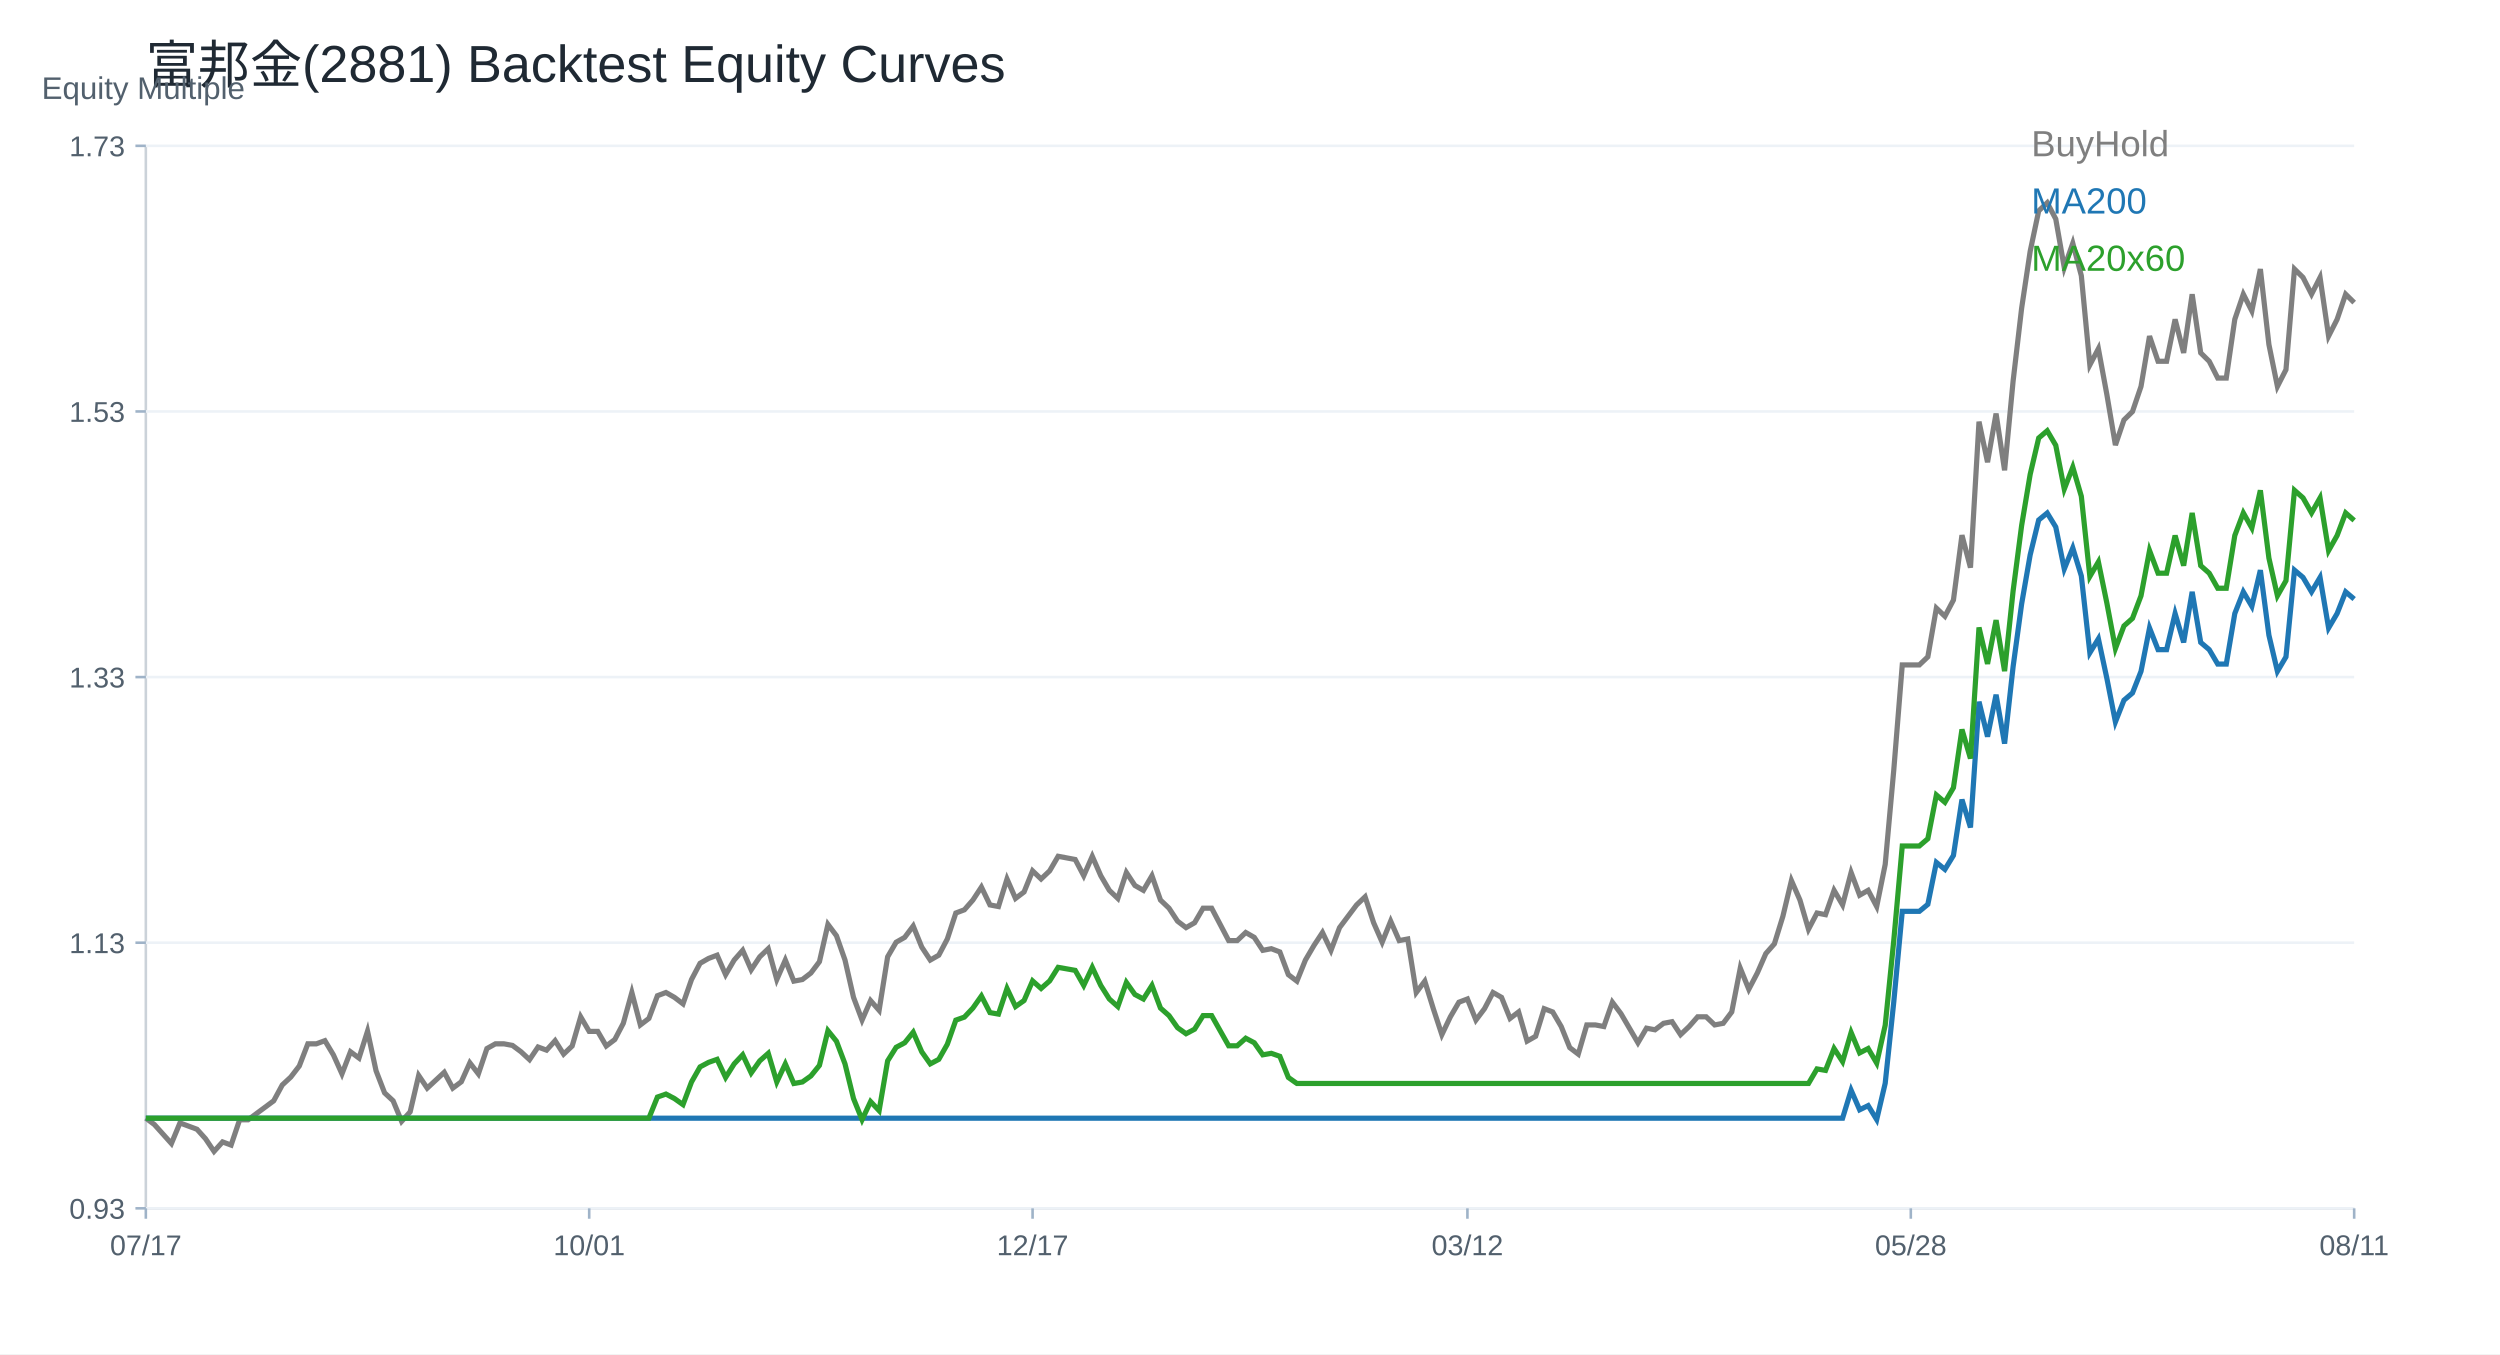
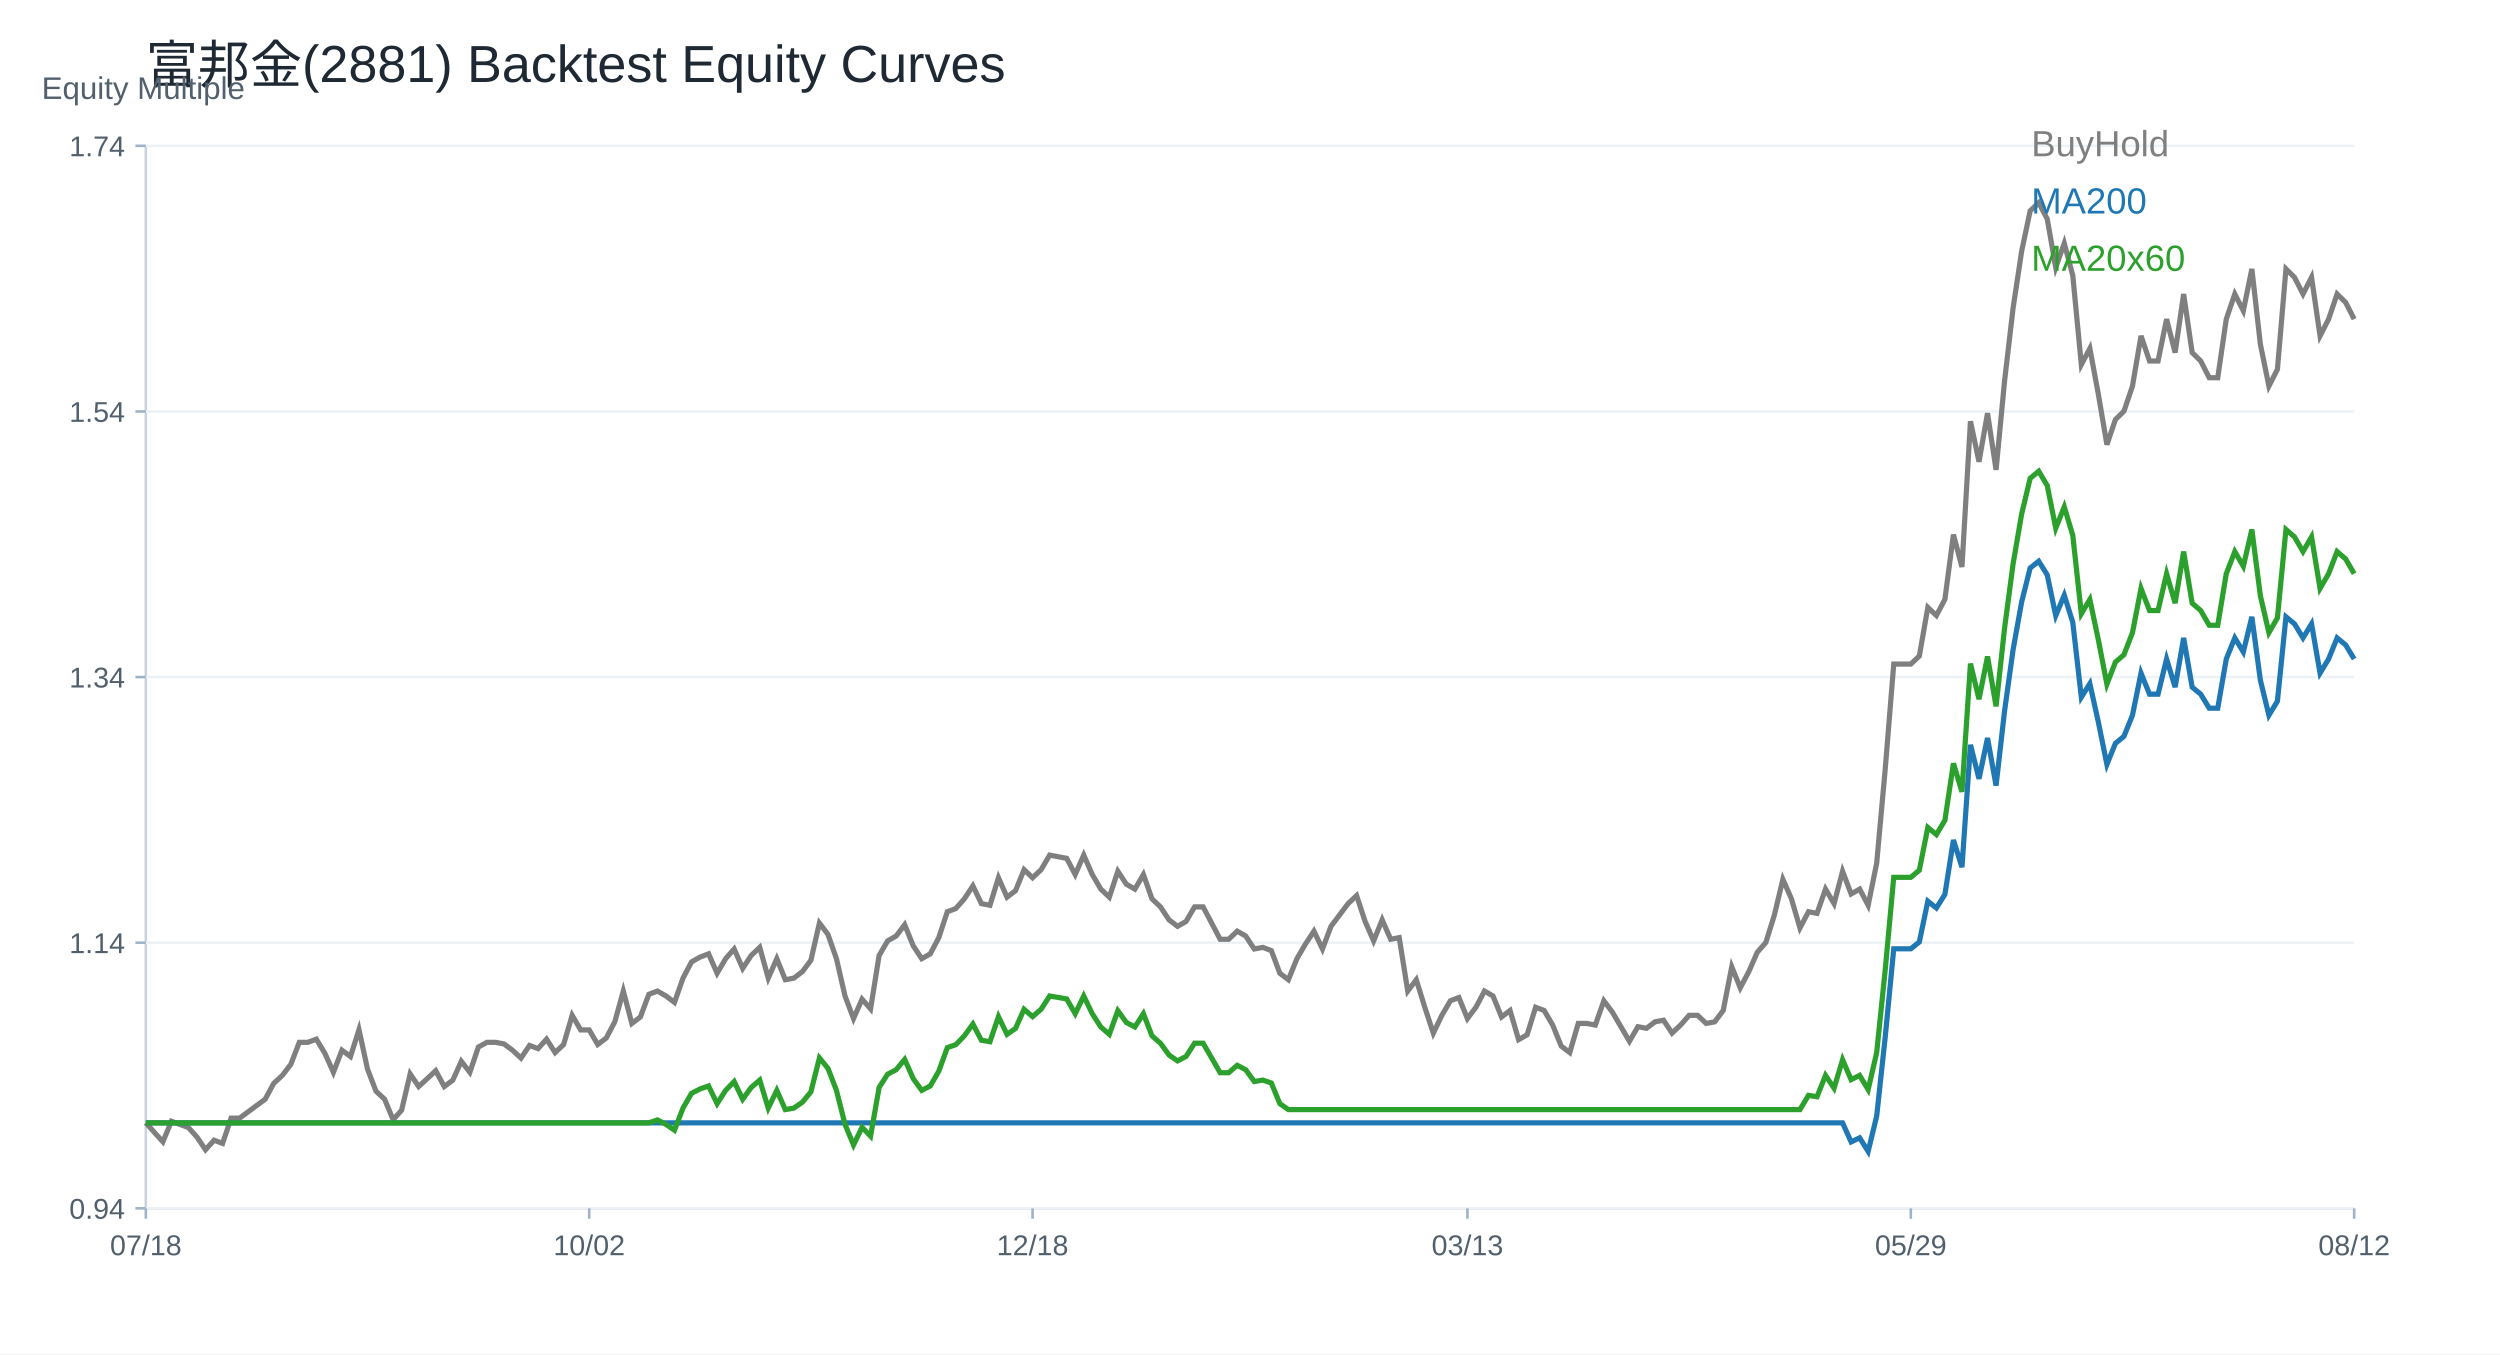
<svg xmlns="http://www.w3.org/2000/svg" width="960" height="520" viewBox="0 0 960 520">
  <rect width="100%" height="100%" fill="white" />
  <text x="56.00" y="32.00" font-size="20" font-family="Arial" fill="#1f2933" text-anchor="start">富邦金(2881) Backtest Equity Curves</text>
  <line x1="56" y1="464" x2="904" y2="464" stroke="#cbd2d9" />
  <line x1="56" y1="56" x2="56" y2="464" stroke="#cbd2d9" />
  <text x="16.00" y="38.00" font-size="12" font-family="Arial" fill="#52606d" text-anchor="start">Equity Multiple</text>
  <line x1="56" y1="464.00" x2="904" y2="464.00" stroke="#edf2f7" />
  <line x1="52" y1="464.00" x2="56" y2="464.00" stroke="#9fb3c8" />
-   <text x="48.00" y="468.00" font-size="11" font-family="Arial" fill="#52606d" text-anchor="end">0.93</text>
+   <text x="48.00" y="468.00" font-size="11" font-family="Arial" fill="#52606d" text-anchor="end">0.94</text>
  <line x1="56" y1="362.00" x2="904" y2="362.00" stroke="#edf2f7" />
  <line x1="52" y1="362.00" x2="56" y2="362.00" stroke="#9fb3c8" />
-   <text x="48.00" y="366.00" font-size="11" font-family="Arial" fill="#52606d" text-anchor="end">1.13</text>
+   <text x="48.00" y="366.00" font-size="11" font-family="Arial" fill="#52606d" text-anchor="end">1.14</text>
  <line x1="56" y1="260.00" x2="904" y2="260.00" stroke="#edf2f7" />
  <line x1="52" y1="260.00" x2="56" y2="260.00" stroke="#9fb3c8" />
-   <text x="48.00" y="264.00" font-size="11" font-family="Arial" fill="#52606d" text-anchor="end">1.33</text>
+   <text x="48.00" y="264.00" font-size="11" font-family="Arial" fill="#52606d" text-anchor="end">1.34</text>
  <line x1="56" y1="158.00" x2="904" y2="158.00" stroke="#edf2f7" />
  <line x1="52" y1="158.00" x2="56" y2="158.00" stroke="#9fb3c8" />
-   <text x="48.00" y="162.00" font-size="11" font-family="Arial" fill="#52606d" text-anchor="end">1.53</text>
+   <text x="48.00" y="162.00" font-size="11" font-family="Arial" fill="#52606d" text-anchor="end">1.54</text>
  <line x1="56" y1="56.00" x2="904" y2="56.00" stroke="#edf2f7" />
  <line x1="52" y1="56.00" x2="56" y2="56.00" stroke="#9fb3c8" />
-   <text x="48.00" y="60.00" font-size="11" font-family="Arial" fill="#52606d" text-anchor="end">1.73</text>
+   <text x="48.00" y="60.00" font-size="11" font-family="Arial" fill="#52606d" text-anchor="end">1.74</text>
  <line x1="56.00" y1="464" x2="56.00" y2="468" stroke="#9fb3c8" />
-   <text x="56.00" y="482.00" font-size="11" font-family="Arial" fill="#52606d" text-anchor="middle">07/17</text>
+   <text x="56.00" y="482.00" font-size="11" font-family="Arial" fill="#52606d" text-anchor="middle">07/18</text>
  <line x1="226.25" y1="464" x2="226.25" y2="468" stroke="#9fb3c8" />
-   <text x="226.25" y="482.00" font-size="11" font-family="Arial" fill="#52606d" text-anchor="middle">10/01</text>
+   <text x="226.25" y="482.00" font-size="11" font-family="Arial" fill="#52606d" text-anchor="middle">10/02</text>
  <line x1="396.51" y1="464" x2="396.51" y2="468" stroke="#9fb3c8" />
-   <text x="396.51" y="482.00" font-size="11" font-family="Arial" fill="#52606d" text-anchor="middle">12/17</text>
+   <text x="396.51" y="482.00" font-size="11" font-family="Arial" fill="#52606d" text-anchor="middle">12/18</text>
  <line x1="563.49" y1="464" x2="563.49" y2="468" stroke="#9fb3c8" />
-   <text x="563.49" y="482.00" font-size="11" font-family="Arial" fill="#52606d" text-anchor="middle">03/12</text>
+   <text x="563.49" y="482.00" font-size="11" font-family="Arial" fill="#52606d" text-anchor="middle">03/13</text>
  <line x1="733.75" y1="464" x2="733.75" y2="468" stroke="#9fb3c8" />
-   <text x="733.75" y="482.00" font-size="11" font-family="Arial" fill="#52606d" text-anchor="middle">05/28</text>
+   <text x="733.75" y="482.00" font-size="11" font-family="Arial" fill="#52606d" text-anchor="middle">05/29</text>
  <line x1="904.00" y1="464" x2="904.00" y2="468" stroke="#9fb3c8" />
-   <text x="904.00" y="482.00" font-size="11" font-family="Arial" fill="#52606d" text-anchor="middle">08/11</text>
-   <polyline fill="none" stroke="#7f7f7f" stroke-width="2" points="56.00,429.38 59.27,431.81 62.55,435.46 65.82,439.11 69.10,431.21 72.37,432.42 75.64,433.64 78.92,437.28 82.19,442.14 85.47,438.50 88.74,439.71 92.02,429.99 95.29,429.99 98.56,427.56 101.84,425.13 105.11,422.70 108.39,416.63 111.66,413.59 114.93,409.34 118.21,400.83 121.48,400.83 124.76,399.62 128.03,405.08 131.31,412.37 134.58,403.87 137.85,406.30 141.13,395.97 144.40,411.16 147.68,419.66 150.95,422.70 154.22,430.60 157.50,426.95 160.77,412.98 164.05,417.84 167.32,414.80 170.59,411.77 173.87,417.84 177.14,415.41 180.42,408.12 183.69,412.37 186.97,402.65 190.24,400.83 193.51,400.83 196.79,401.44 200.06,403.87 203.34,406.91 206.61,402.05 209.88,403.26 213.16,399.62 216.43,404.78 219.71,401.67 222.98,390.46 226.25,396.06 229.53,396.06 232.80,401.67 236.08,399.18 239.35,392.95 242.63,381.12 245.90,393.57 249.17,391.08 252.45,382.36 255.72,381.12 259.00,382.99 262.27,385.48 265.54,376.14 268.82,369.91 272.09,368.04 275.37,366.79 278.64,374.27 281.92,368.66 285.19,364.93 288.46,372.40 291.74,367.42 295.01,364.30 298.29,376.14 301.56,368.66 304.83,376.76 308.11,376.14 311.38,373.64 314.66,369.29 317.93,354.96 321.20,359.32 324.48,368.66 327.75,382.99 331.03,391.70 334.30,384.23 337.58,387.97 340.85,367.42 344.12,361.81 347.40,359.95 350.67,355.59 353.95,363.68 357.22,368.66 360.49,366.79 363.77,360.57 367.04,350.60 370.32,349.36 373.59,345.62 376.86,340.64 380.14,347.49 383.41,348.11 386.69,337.53 389.96,345.00 393.24,342.51 396.51,334.41 399.78,337.53 403.06,334.41 406.33,328.81 409.61,329.43 412.88,330.05 416.15,336.28 419.43,328.81 422.70,336.28 425.98,341.89 429.25,345.00 432.53,335.04 435.80,340.02 439.07,341.89 442.35,336.28 445.62,345.62 448.90,348.74 452.17,353.72 455.44,356.21 458.72,354.34 461.99,348.74 465.27,348.74 468.54,354.96 471.81,361.19 475.09,361.19 478.36,358.08 481.64,359.95 484.91,364.93 488.19,364.30 491.46,365.55 494.73,374.27 498.01,376.76 501.28,368.66 504.56,363.06 507.83,358.08 511.10,364.93 514.38,356.21 517.65,351.85 520.93,347.49 524.20,344.38 527.47,354.34 530.75,361.81 534.02,353.72 537.30,361.19 540.57,360.57 543.85,381.12 547.12,376.76 550.39,387.34 553.67,397.31 556.94,390.46 560.22,384.85 563.49,383.61 566.76,391.70 570.04,387.34 573.31,381.12 576.59,382.99 579.86,391.08 583.14,388.59 586.41,399.80 589.68,397.93 592.96,387.34 596.23,388.59 599.51,394.19 602.78,402.29 606.05,404.78 609.33,393.57 612.60,393.57 615.88,394.19 619.15,384.85 622.42,389.21 625.70,394.82 628.97,400.42 632.25,394.82 635.52,395.44 638.80,392.95 642.07,392.33 645.34,397.31 648.62,394.19 651.89,390.46 655.17,390.46 658.44,393.57 661.71,392.95 664.99,388.59 668.26,371.78 671.54,379.87 674.81,373.64 678.08,366.17 681.36,362.44 684.63,351.85 687.91,338.15 691.18,345.62 694.46,356.83 697.73,350.60 701.00,351.23 704.28,341.89 707.55,347.49 710.83,335.04 714.10,343.75 717.37,341.89 720.65,348.11 723.92,331.92 727.20,295.81 730.47,255.33 733.75,255.33 737.02,255.33 740.29,252.22 743.57,233.53 746.84,236.65 750.12,230.42 753.39,205.51 756.66,217.97 759.94,161.92 763.21,177.49 766.49,158.81 769.76,180.60 773.03,146.36 776.31,118.33 779.58,96.54 782.86,80.97 786.13,77.86 789.41,84.08 792.68,102.77 795.95,93.42 799.23,105.88 802.50,140.13 805.78,133.90 809.05,151.61 812.32,170.92 815.60,161.26 818.87,158.05 822.15,148.39 825.42,129.07 828.69,138.73 831.97,138.73 835.24,122.63 838.52,135.51 841.79,112.98 845.07,135.51 848.34,138.73 851.61,145.17 854.89,145.17 858.16,122.63 861.44,112.98 864.71,119.41 867.98,103.32 871.26,132.29 874.53,148.39 877.81,141.95 881.08,103.32 884.36,106.54 887.63,112.98 890.90,106.54 894.18,129.07 897.45,122.63 900.73,112.98 904.00,116.20" />
+   <text x="904.00" y="482.00" font-size="11" font-family="Arial" fill="#52606d" text-anchor="middle">08/12</text>
+   <polyline fill="none" stroke="#7f7f7f" stroke-width="2" points="56.00,431.18 59.27,434.82 62.55,438.45 65.82,430.57 69.10,431.78 72.37,433.00 75.64,436.63 78.92,441.49 82.19,437.85 85.47,439.06 88.74,429.36 92.02,429.36 95.29,426.93 98.56,424.51 101.84,422.08 105.11,416.02 108.39,412.98 111.66,408.74 114.93,400.25 118.21,400.25 121.48,399.04 124.76,404.49 128.03,411.77 131.31,403.28 134.58,405.71 137.85,395.40 141.13,410.56 144.40,419.05 147.68,422.08 150.95,429.96 154.22,426.33 157.50,412.38 160.77,417.23 164.05,414.20 167.32,411.16 170.59,417.23 173.87,414.80 177.14,407.53 180.42,411.77 183.69,402.07 186.97,400.25 190.24,400.25 193.51,400.86 196.79,403.28 200.06,406.31 203.34,401.46 206.61,402.67 209.88,399.04 213.16,404.19 216.43,401.08 219.71,389.89 222.98,395.49 226.25,395.49 229.53,401.08 232.80,398.60 236.08,392.38 239.35,380.57 242.63,393.00 245.90,390.52 249.17,381.81 252.45,380.57 255.72,382.44 259.00,384.92 262.27,375.60 265.54,369.38 268.82,367.52 272.09,366.27 275.37,373.73 278.64,368.14 281.92,364.41 285.19,371.87 288.46,366.90 291.74,363.79 295.01,375.60 298.29,368.14 301.56,376.22 304.83,375.60 308.11,373.11 311.38,368.76 314.66,354.46 317.93,358.81 321.20,368.14 324.48,382.44 327.75,391.14 331.03,383.68 334.30,387.41 337.58,366.90 340.85,361.30 344.12,359.44 347.40,355.09 350.67,363.17 353.95,368.14 357.22,366.27 360.49,360.06 363.77,350.11 367.04,348.87 370.32,345.14 373.59,340.17 376.86,347.00 380.14,347.63 383.41,337.06 386.69,344.52 389.96,342.03 393.24,333.95 396.51,337.06 399.78,333.95 403.06,328.36 406.33,328.98 409.61,329.60 412.88,335.82 416.15,328.36 419.43,335.82 422.70,341.41 425.98,344.52 429.25,334.57 432.53,339.55 435.80,341.41 439.07,335.82 442.35,345.14 445.62,348.25 448.90,353.22 452.17,355.71 455.44,353.84 458.72,348.25 461.99,348.25 465.27,354.46 468.54,360.68 471.81,360.68 475.09,357.57 478.36,359.44 481.64,364.41 484.91,363.79 488.19,365.03 491.46,373.73 494.73,376.22 498.01,368.14 501.28,362.54 504.56,357.57 507.83,364.41 511.10,355.71 514.38,351.36 517.65,347.00 520.93,343.90 524.20,353.84 527.47,361.30 530.75,353.22 534.02,360.68 537.30,360.06 540.57,380.57 543.85,376.22 547.12,386.79 550.39,396.73 553.67,389.89 556.94,384.30 560.22,383.06 563.49,391.14 566.76,386.79 570.04,380.57 573.31,382.44 576.59,390.52 579.86,388.03 583.14,399.22 586.41,397.35 589.68,386.79 592.96,388.03 596.23,393.62 599.51,401.70 602.78,404.19 606.05,393.00 609.33,393.00 612.60,393.62 615.88,384.30 619.15,388.65 622.42,394.25 625.70,399.84 628.97,394.25 632.25,394.87 635.52,392.38 638.80,391.76 642.07,396.73 645.34,393.62 648.62,389.89 651.89,389.89 655.17,393.00 658.44,392.38 661.71,388.03 664.99,371.25 668.26,379.33 671.54,373.11 674.81,365.65 678.08,361.92 681.36,351.36 684.63,337.68 687.91,345.14 691.18,356.33 694.46,350.11 697.73,350.73 701.00,341.41 704.28,347.00 707.55,334.57 710.83,343.28 714.10,341.41 717.37,347.63 720.65,331.46 723.92,295.41 727.20,255.01 730.47,255.01 733.75,255.01 737.02,251.90 740.29,233.25 743.57,236.36 746.84,230.15 750.12,205.28 753.39,217.71 756.66,161.77 759.94,177.31 763.21,158.66 766.49,180.42 769.76,146.23 773.03,118.26 776.31,96.50 779.58,80.97 782.86,77.86 786.13,84.07 789.41,102.72 792.68,93.40 795.95,105.83 799.23,140.02 802.50,133.80 805.78,151.47 809.05,170.75 812.32,161.11 815.60,157.90 818.87,148.26 822.15,128.98 825.42,138.62 828.69,138.62 831.97,122.55 835.24,135.41 838.52,112.91 841.79,135.41 845.07,138.62 848.34,145.05 851.61,145.05 854.89,122.55 858.16,112.91 861.44,119.34 864.71,103.27 867.98,132.19 871.26,148.26 874.53,141.83 877.81,103.27 881.08,106.49 884.36,112.91 887.63,106.49 890.90,128.98 894.18,122.55 897.45,112.91 900.73,116.13 904.00,122.55" />
  <text x="780.00" y="60.00" font-size="14" font-family="Arial" fill="#7f7f7f" text-anchor="start">BuyHold</text>
-   <polyline fill="none" stroke="#1f77b4" stroke-width="2" points="56.00,429.38 59.27,429.38 62.55,429.38 65.82,429.38 69.10,429.38 72.37,429.38 75.64,429.38 78.92,429.38 82.19,429.38 85.47,429.38 88.74,429.38 92.02,429.38 95.29,429.38 98.56,429.38 101.84,429.38 105.11,429.38 108.39,429.38 111.66,429.38 114.93,429.38 118.21,429.38 121.48,429.38 124.76,429.38 128.03,429.38 131.31,429.38 134.58,429.38 137.85,429.38 141.13,429.38 144.40,429.38 147.68,429.38 150.95,429.38 154.22,429.38 157.50,429.38 160.77,429.38 164.05,429.38 167.32,429.38 170.59,429.38 173.87,429.38 177.14,429.38 180.42,429.38 183.69,429.38 186.97,429.38 190.24,429.38 193.51,429.38 196.79,429.38 200.06,429.38 203.34,429.38 206.61,429.38 209.88,429.38 213.16,429.38 216.43,429.38 219.71,429.38 222.98,429.38 226.25,429.38 229.53,429.38 232.80,429.38 236.08,429.38 239.35,429.38 242.63,429.38 245.90,429.38 249.17,429.38 252.45,429.38 255.72,429.38 259.00,429.38 262.27,429.38 265.54,429.38 268.82,429.38 272.09,429.38 275.37,429.38 278.64,429.38 281.92,429.38 285.19,429.38 288.46,429.38 291.74,429.38 295.01,429.38 298.29,429.38 301.56,429.38 304.83,429.38 308.11,429.38 311.38,429.38 314.66,429.38 317.93,429.38 321.20,429.38 324.48,429.38 327.75,429.38 331.03,429.38 334.30,429.38 337.58,429.38 340.85,429.38 344.12,429.38 347.40,429.38 350.67,429.38 353.95,429.38 357.22,429.38 360.49,429.38 363.77,429.38 367.04,429.38 370.32,429.38 373.59,429.38 376.86,429.38 380.14,429.38 383.41,429.38 386.69,429.38 389.96,429.38 393.24,429.38 396.51,429.38 399.78,429.38 403.06,429.38 406.33,429.38 409.61,429.38 412.88,429.38 416.15,429.38 419.43,429.38 422.70,429.38 425.98,429.38 429.25,429.38 432.53,429.38 435.80,429.38 439.07,429.38 442.35,429.38 445.62,429.38 448.90,429.38 452.17,429.38 455.44,429.38 458.72,429.38 461.99,429.38 465.27,429.38 468.54,429.38 471.81,429.38 475.09,429.38 478.36,429.38 481.64,429.38 484.91,429.38 488.19,429.38 491.46,429.38 494.73,429.38 498.01,429.38 501.28,429.38 504.56,429.38 507.83,429.38 511.10,429.38 514.38,429.38 517.65,429.38 520.93,429.38 524.20,429.38 527.47,429.38 530.75,429.38 534.02,429.38 537.30,429.38 540.57,429.38 543.85,429.38 547.12,429.38 550.39,429.38 553.67,429.38 556.94,429.38 560.22,429.38 563.49,429.38 566.76,429.38 570.04,429.38 573.31,429.38 576.59,429.38 579.86,429.38 583.14,429.38 586.41,429.38 589.68,429.38 592.96,429.38 596.23,429.38 599.51,429.38 602.78,429.38 606.05,429.38 609.33,429.38 612.60,429.38 615.88,429.38 619.15,429.38 622.42,429.38 625.70,429.38 628.97,429.38 632.25,429.38 635.52,429.38 638.80,429.38 642.07,429.38 645.34,429.38 648.62,429.38 651.89,429.38 655.17,429.38 658.44,429.38 661.71,429.38 664.99,429.38 668.26,429.38 671.54,429.38 674.81,429.38 678.08,429.38 681.36,429.38 684.63,429.38 687.91,429.38 691.18,429.38 694.46,429.38 697.73,429.38 701.00,429.38 704.28,429.38 707.55,429.38 710.83,418.65 714.10,426.16 717.37,424.55 720.65,429.92 723.92,415.97 727.20,384.84 730.47,349.96 733.75,349.96 737.02,349.96 740.29,347.27 743.57,331.17 746.84,333.85 750.12,328.49 753.39,307.02 756.66,317.75 759.94,269.45 763.21,282.87 766.49,266.77 769.76,285.55 773.03,256.03 776.31,231.88 779.58,213.10 782.86,199.68 786.13,197.00 789.41,202.37 792.68,218.47 795.95,210.42 799.23,221.15 802.50,250.67 805.78,245.30 809.05,260.56 812.32,277.21 815.60,268.88 818.87,266.11 822.15,257.79 825.42,241.14 828.69,249.46 831.97,249.46 835.24,235.59 838.52,246.69 841.79,227.27 845.07,246.69 848.34,249.46 851.61,255.01 854.89,255.01 858.16,235.59 861.44,227.27 864.71,232.82 867.98,218.94 871.26,243.91 874.53,257.79 877.81,252.24 881.08,218.94 884.36,221.72 887.63,227.27 890.90,221.72 894.18,241.14 897.45,235.59 900.73,227.27 904.00,230.04" />
+   <polyline fill="none" stroke="#1f77b4" stroke-width="2" points="56.00,431.18 59.27,431.18 62.55,431.18 65.82,431.18 69.10,431.18 72.37,431.18 75.64,431.18 78.92,431.18 82.19,431.18 85.47,431.18 88.74,431.18 92.02,431.18 95.29,431.18 98.56,431.18 101.84,431.18 105.11,431.18 108.39,431.18 111.66,431.18 114.93,431.18 118.21,431.18 121.48,431.18 124.76,431.18 128.03,431.18 131.31,431.18 134.58,431.18 137.85,431.18 141.13,431.18 144.40,431.18 147.68,431.18 150.95,431.18 154.22,431.18 157.50,431.18 160.77,431.18 164.05,431.18 167.32,431.18 170.59,431.18 173.87,431.18 177.14,431.18 180.42,431.18 183.69,431.18 186.97,431.18 190.24,431.18 193.51,431.18 196.79,431.18 200.06,431.18 203.34,431.18 206.61,431.18 209.88,431.18 213.16,431.18 216.43,431.18 219.71,431.18 222.98,431.18 226.25,431.18 229.53,431.18 232.80,431.18 236.08,431.18 239.35,431.18 242.63,431.18 245.90,431.18 249.17,431.18 252.45,431.18 255.72,431.18 259.00,431.18 262.27,431.18 265.54,431.18 268.82,431.18 272.09,431.18 275.37,431.18 278.64,431.18 281.92,431.18 285.19,431.18 288.46,431.18 291.74,431.18 295.01,431.18 298.29,431.18 301.56,431.18 304.83,431.18 308.11,431.18 311.38,431.18 314.66,431.18 317.93,431.18 321.20,431.18 324.48,431.18 327.75,431.18 331.03,431.18 334.30,431.18 337.58,431.18 340.85,431.18 344.12,431.18 347.40,431.18 350.67,431.18 353.95,431.18 357.22,431.18 360.49,431.18 363.77,431.18 367.04,431.18 370.32,431.18 373.59,431.18 376.86,431.18 380.14,431.18 383.41,431.18 386.69,431.18 389.96,431.18 393.24,431.18 396.51,431.18 399.78,431.18 403.06,431.18 406.33,431.18 409.61,431.18 412.88,431.18 416.15,431.18 419.43,431.18 422.70,431.18 425.98,431.18 429.25,431.18 432.53,431.18 435.80,431.18 439.07,431.18 442.35,431.18 445.62,431.18 448.90,431.18 452.17,431.18 455.44,431.18 458.72,431.18 461.99,431.18 465.27,431.18 468.54,431.18 471.81,431.18 475.09,431.18 478.36,431.18 481.64,431.18 484.91,431.18 488.19,431.18 491.46,431.18 494.73,431.18 498.01,431.18 501.28,431.18 504.56,431.18 507.83,431.18 511.10,431.18 514.38,431.18 517.65,431.18 520.93,431.18 524.20,431.18 527.47,431.18 530.75,431.18 534.02,431.18 537.30,431.18 540.57,431.18 543.85,431.18 547.12,431.18 550.39,431.18 553.67,431.18 556.94,431.18 560.22,431.18 563.49,431.18 566.76,431.18 570.04,431.18 573.31,431.18 576.59,431.18 579.86,431.18 583.14,431.18 586.41,431.18 589.68,431.18 592.96,431.18 596.23,431.18 599.51,431.18 602.78,431.18 606.05,431.18 609.33,431.18 612.60,431.18 615.88,431.18 619.15,431.18 622.42,431.18 625.70,431.18 628.97,431.18 632.25,431.18 635.52,431.18 638.80,431.18 642.07,431.18 645.34,431.18 648.62,431.18 651.89,431.18 655.17,431.18 658.44,431.18 661.71,431.18 664.99,431.18 668.26,431.18 671.54,431.18 674.81,431.18 678.08,431.18 681.36,431.18 684.63,431.18 687.91,431.18 691.18,431.18 694.46,431.18 697.73,431.18 701.00,431.18 704.28,431.18 707.55,431.18 710.83,438.49 714.10,436.92 717.37,442.14 720.65,428.57 723.92,398.28 727.20,364.33 730.47,364.33 733.75,364.33 737.02,361.72 740.29,346.06 743.57,348.67 746.84,343.45 750.12,322.56 753.39,333.00 756.66,286.00 759.94,299.06 763.21,283.39 766.49,301.67 769.76,272.95 773.03,249.45 776.31,231.17 779.58,218.12 782.86,215.51 786.13,220.73 789.41,236.40 792.68,228.56 795.95,239.01 799.23,267.73 802.50,262.51 805.78,277.35 809.05,293.55 812.32,285.45 815.60,282.75 818.87,274.65 822.15,258.46 825.42,266.56 828.69,266.56 831.97,253.06 835.24,263.86 838.52,244.96 841.79,263.86 845.07,266.56 848.34,271.95 851.61,271.95 854.89,253.06 858.16,244.96 861.44,250.36 864.71,236.86 867.98,261.16 871.26,274.65 874.53,269.25 877.81,236.86 881.08,239.56 884.36,244.96 887.63,239.56 890.90,258.46 894.18,253.06 897.45,244.96 900.73,247.66 904.00,253.06" />
  <text x="780.00" y="82.00" font-size="14" font-family="Arial" fill="#1f77b4" text-anchor="start">MA200</text>
-   <polyline fill="none" stroke="#2ca02c" stroke-width="2" points="56.00,429.38 59.27,429.38 62.55,429.38 65.82,429.38 69.10,429.38 72.37,429.38 75.64,429.38 78.92,429.38 82.19,429.38 85.47,429.38 88.74,429.38 92.02,429.38 95.29,429.38 98.56,429.38 101.84,429.38 105.11,429.38 108.39,429.38 111.66,429.38 114.93,429.38 118.21,429.38 121.48,429.38 124.76,429.38 128.03,429.38 131.31,429.38 134.58,429.38 137.85,429.38 141.13,429.38 144.40,429.38 147.68,429.38 150.95,429.38 154.22,429.38 157.50,429.38 160.77,429.38 164.05,429.38 167.32,429.38 170.59,429.38 173.87,429.38 177.14,429.38 180.42,429.38 183.69,429.38 186.97,429.38 190.24,429.38 193.51,429.38 196.79,429.38 200.06,429.38 203.34,429.38 206.61,429.38 209.88,429.38 213.16,429.38 216.43,429.38 219.71,429.38 222.98,429.38 226.25,429.38 229.53,429.38 232.80,429.38 236.08,429.38 239.35,429.38 242.63,429.38 245.90,429.38 249.17,429.38 252.45,421.27 255.72,420.12 259.00,421.85 262.27,424.17 265.54,415.48 268.82,409.69 272.09,407.95 275.37,406.79 278.64,413.74 281.92,408.53 285.19,405.05 288.46,412.01 291.74,407.37 295.01,404.48 298.29,415.48 301.56,408.53 304.83,416.06 308.11,415.48 311.38,413.16 314.66,409.11 317.93,395.79 321.20,399.84 324.48,408.53 327.75,421.85 331.03,429.96 334.30,423.01 337.58,426.49 340.85,407.37 344.12,402.16 347.40,400.42 350.67,396.37 353.95,403.90 357.22,408.53 360.49,406.79 363.77,401.00 367.04,391.73 370.32,390.57 373.59,387.10 376.86,382.46 380.14,388.84 383.41,389.41 386.69,379.57 389.96,386.52 393.24,384.20 396.51,376.67 399.78,379.57 403.06,376.67 406.33,371.46 409.61,372.04 412.88,372.62 416.15,378.41 419.43,371.46 422.70,378.41 425.98,383.62 429.25,386.52 432.53,377.25 435.80,381.88 439.07,383.62 442.35,378.41 445.62,387.10 448.90,389.99 452.17,394.63 455.44,396.95 458.72,395.21 461.99,389.99 465.27,389.99 468.54,395.79 471.81,401.58 475.09,401.58 478.36,398.68 481.64,400.42 484.91,405.05 488.19,404.48 491.46,405.63 494.73,413.74 498.01,416.06 501.28,416.06 504.56,416.06 507.83,416.06 511.10,416.06 514.38,416.06 517.65,416.06 520.93,416.06 524.20,416.06 527.47,416.06 530.75,416.06 534.02,416.06 537.30,416.06 540.57,416.06 543.85,416.06 547.12,416.06 550.39,416.06 553.67,416.06 556.94,416.06 560.22,416.06 563.49,416.06 566.76,416.06 570.04,416.06 573.31,416.06 576.59,416.06 579.86,416.06 583.14,416.06 586.41,416.06 589.68,416.06 592.96,416.06 596.23,416.06 599.51,416.06 602.78,416.06 606.05,416.06 609.33,416.06 612.60,416.06 615.88,416.06 619.15,416.06 622.42,416.06 625.70,416.06 628.97,416.06 632.25,416.06 635.52,416.06 638.80,416.06 642.07,416.06 645.34,416.06 648.62,416.06 651.89,416.06 655.17,416.06 658.44,416.06 661.71,416.06 664.99,416.06 668.26,416.06 671.54,416.06 674.81,416.06 678.08,416.06 681.36,416.06 684.63,416.06 687.91,416.06 691.18,416.06 694.46,416.06 697.73,410.47 701.00,411.03 704.28,402.63 707.55,407.67 710.83,396.48 714.10,404.31 717.37,402.63 720.65,408.23 723.92,393.68 727.20,361.23 730.47,324.86 733.75,324.86 737.02,324.86 740.29,322.07 743.57,305.28 746.84,308.08 750.12,302.48 753.39,280.10 756.66,291.29 759.94,240.94 763.21,254.93 766.49,238.14 769.76,257.72 773.03,226.95 776.31,201.77 779.58,182.19 782.86,168.20 786.13,165.41 789.41,171.00 792.68,187.79 795.95,179.39 799.23,190.58 802.50,221.36 805.78,215.76 809.05,231.67 812.32,249.02 815.60,240.35 818.87,237.45 822.15,228.78 825.42,211.42 828.69,220.10 831.97,220.10 835.24,205.64 838.52,217.21 841.79,196.96 845.07,217.21 848.34,220.10 851.61,225.88 854.89,225.88 858.16,205.64 861.44,196.96 864.71,202.75 867.98,188.28 871.26,214.31 874.53,228.78 877.81,222.99 881.08,188.28 884.36,191.18 887.63,196.96 890.90,191.18 894.18,211.42 897.45,205.64 900.73,196.96 904.00,199.85" />
+   <polyline fill="none" stroke="#2ca02c" stroke-width="2" points="56.00,431.18 59.27,431.18 62.55,431.18 65.82,431.18 69.10,431.18 72.37,431.18 75.64,431.18 78.92,431.18 82.19,431.18 85.47,431.18 88.74,431.18 92.02,431.18 95.29,431.18 98.56,431.18 101.84,431.18 105.11,431.18 108.39,431.18 111.66,431.18 114.93,431.18 118.21,431.18 121.48,431.18 124.76,431.18 128.03,431.18 131.31,431.18 134.58,431.18 137.85,431.18 141.13,431.18 144.40,431.18 147.68,431.18 150.95,431.18 154.22,431.18 157.50,431.18 160.77,431.18 164.05,431.18 167.32,431.18 170.59,431.18 173.87,431.18 177.14,431.18 180.42,431.18 183.69,431.18 186.97,431.18 190.24,431.18 193.51,431.18 196.79,431.18 200.06,431.18 203.34,431.18 206.61,431.18 209.88,431.18 213.16,431.18 216.43,431.18 219.71,431.18 222.98,431.18 226.25,431.18 229.53,431.18 232.80,431.18 236.08,431.18 239.35,431.18 242.63,431.18 245.90,431.18 249.17,431.18 252.45,430.04 255.72,431.74 259.00,434.01 262.27,425.51 265.54,419.85 268.82,418.15 272.09,417.01 275.37,423.81 278.64,418.71 281.92,415.31 285.19,422.11 288.46,417.58 291.74,414.75 295.01,425.51 298.29,418.71 301.56,426.08 304.83,425.51 308.11,423.25 311.38,419.28 314.66,406.25 317.93,410.22 321.20,418.71 324.48,431.74 327.75,439.67 331.03,432.88 334.30,436.28 337.58,417.58 340.85,412.48 344.12,410.78 347.40,406.82 350.67,414.18 353.95,418.71 357.22,417.01 360.49,411.35 363.77,402.29 367.04,401.15 370.32,397.75 373.59,393.22 376.86,399.45 380.14,400.02 383.41,390.39 386.69,397.19 389.96,394.92 393.24,387.56 396.51,390.39 399.78,387.56 403.06,382.46 406.33,383.02 409.61,383.59 412.88,389.26 416.15,382.46 419.43,389.26 422.70,394.35 425.98,397.19 429.25,388.12 432.53,392.65 435.80,394.35 439.07,389.26 442.35,397.75 445.62,400.59 448.90,405.12 452.17,407.38 455.44,405.68 458.72,400.59 461.99,400.59 465.27,406.25 468.54,411.92 471.81,411.92 475.09,409.08 478.36,410.78 481.64,415.31 484.91,414.75 488.19,415.88 491.46,423.81 494.73,426.08 498.01,426.08 501.28,426.08 504.56,426.08 507.83,426.08 511.10,426.08 514.38,426.08 517.65,426.08 520.93,426.08 524.20,426.08 527.47,426.08 530.75,426.08 534.02,426.08 537.30,426.08 540.57,426.08 543.85,426.08 547.12,426.08 550.39,426.08 553.67,426.08 556.94,426.08 560.22,426.08 563.49,426.08 566.76,426.08 570.04,426.08 573.31,426.08 576.59,426.08 579.86,426.08 583.14,426.08 586.41,426.08 589.68,426.08 592.96,426.08 596.23,426.08 599.51,426.08 602.78,426.08 606.05,426.08 609.33,426.08 612.60,426.08 615.88,426.08 619.15,426.08 622.42,426.08 625.70,426.08 628.97,426.08 632.25,426.08 635.52,426.08 638.80,426.08 642.07,426.08 645.34,426.08 648.62,426.08 651.89,426.08 655.17,426.08 658.44,426.08 661.71,426.08 664.99,426.08 668.26,426.08 671.54,426.08 674.81,426.08 678.08,426.08 681.36,426.08 684.63,426.08 687.91,426.08 691.18,426.08 694.46,420.61 697.73,421.15 701.00,412.95 704.28,417.87 707.55,406.93 710.83,414.59 714.10,412.95 717.37,418.42 720.65,404.19 723.92,372.46 727.20,336.89 730.47,336.89 733.75,336.89 737.02,334.16 740.29,317.74 743.57,320.48 746.84,315.01 750.12,293.12 753.39,304.06 756.66,254.82 759.94,268.50 763.21,252.09 766.49,271.24 769.76,241.14 773.03,216.52 776.31,197.37 779.58,183.69 782.86,180.96 786.13,186.43 789.41,202.84 792.68,194.63 795.95,205.58 799.23,235.67 802.50,230.20 805.78,245.76 809.05,262.73 812.32,254.24 815.60,251.41 818.87,242.93 822.15,225.96 825.42,234.44 828.69,234.44 831.97,220.30 835.24,231.61 838.52,211.81 841.79,231.61 845.07,234.44 848.34,240.10 851.61,240.10 854.89,220.30 858.16,211.81 861.44,217.47 864.71,203.33 867.98,228.78 871.26,242.93 874.53,237.27 877.81,203.33 881.08,206.16 884.36,211.81 887.63,206.16 890.90,225.96 894.18,220.30 897.45,211.81 900.73,214.64 904.00,220.30" />
  <text x="780.00" y="104.00" font-size="14" font-family="Arial" fill="#2ca02c" text-anchor="start">MA20x60</text>
</svg>
